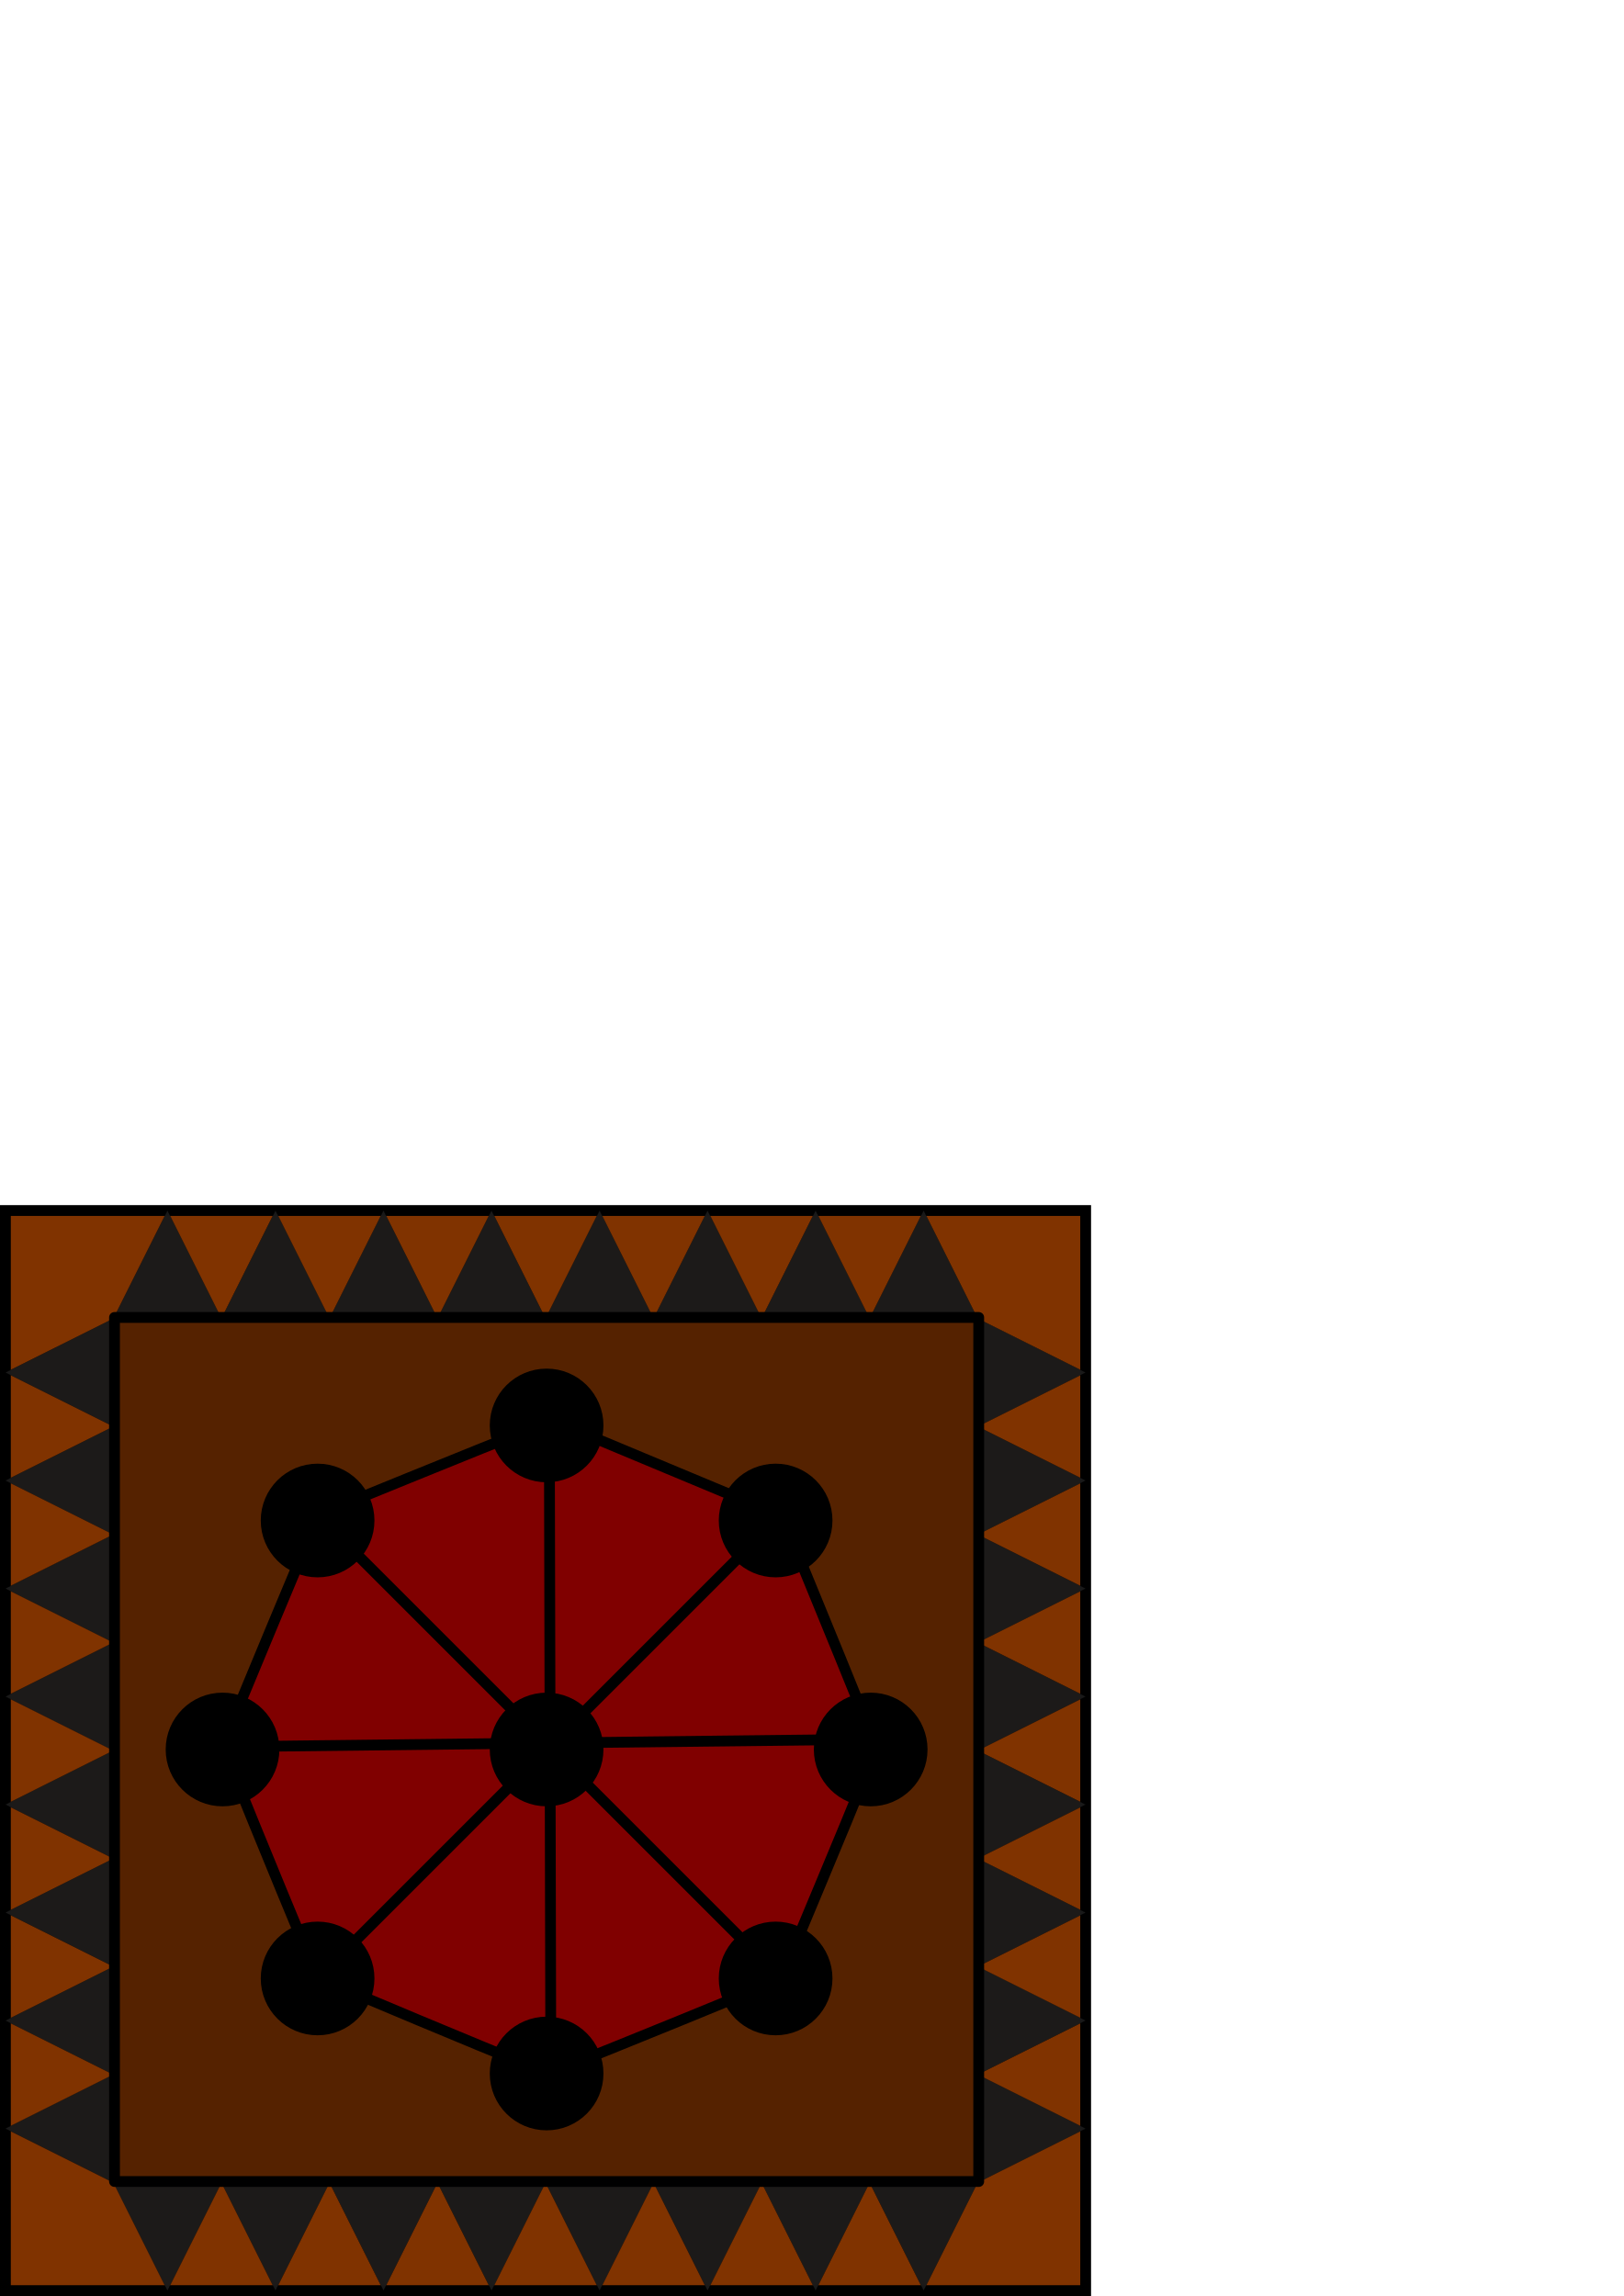
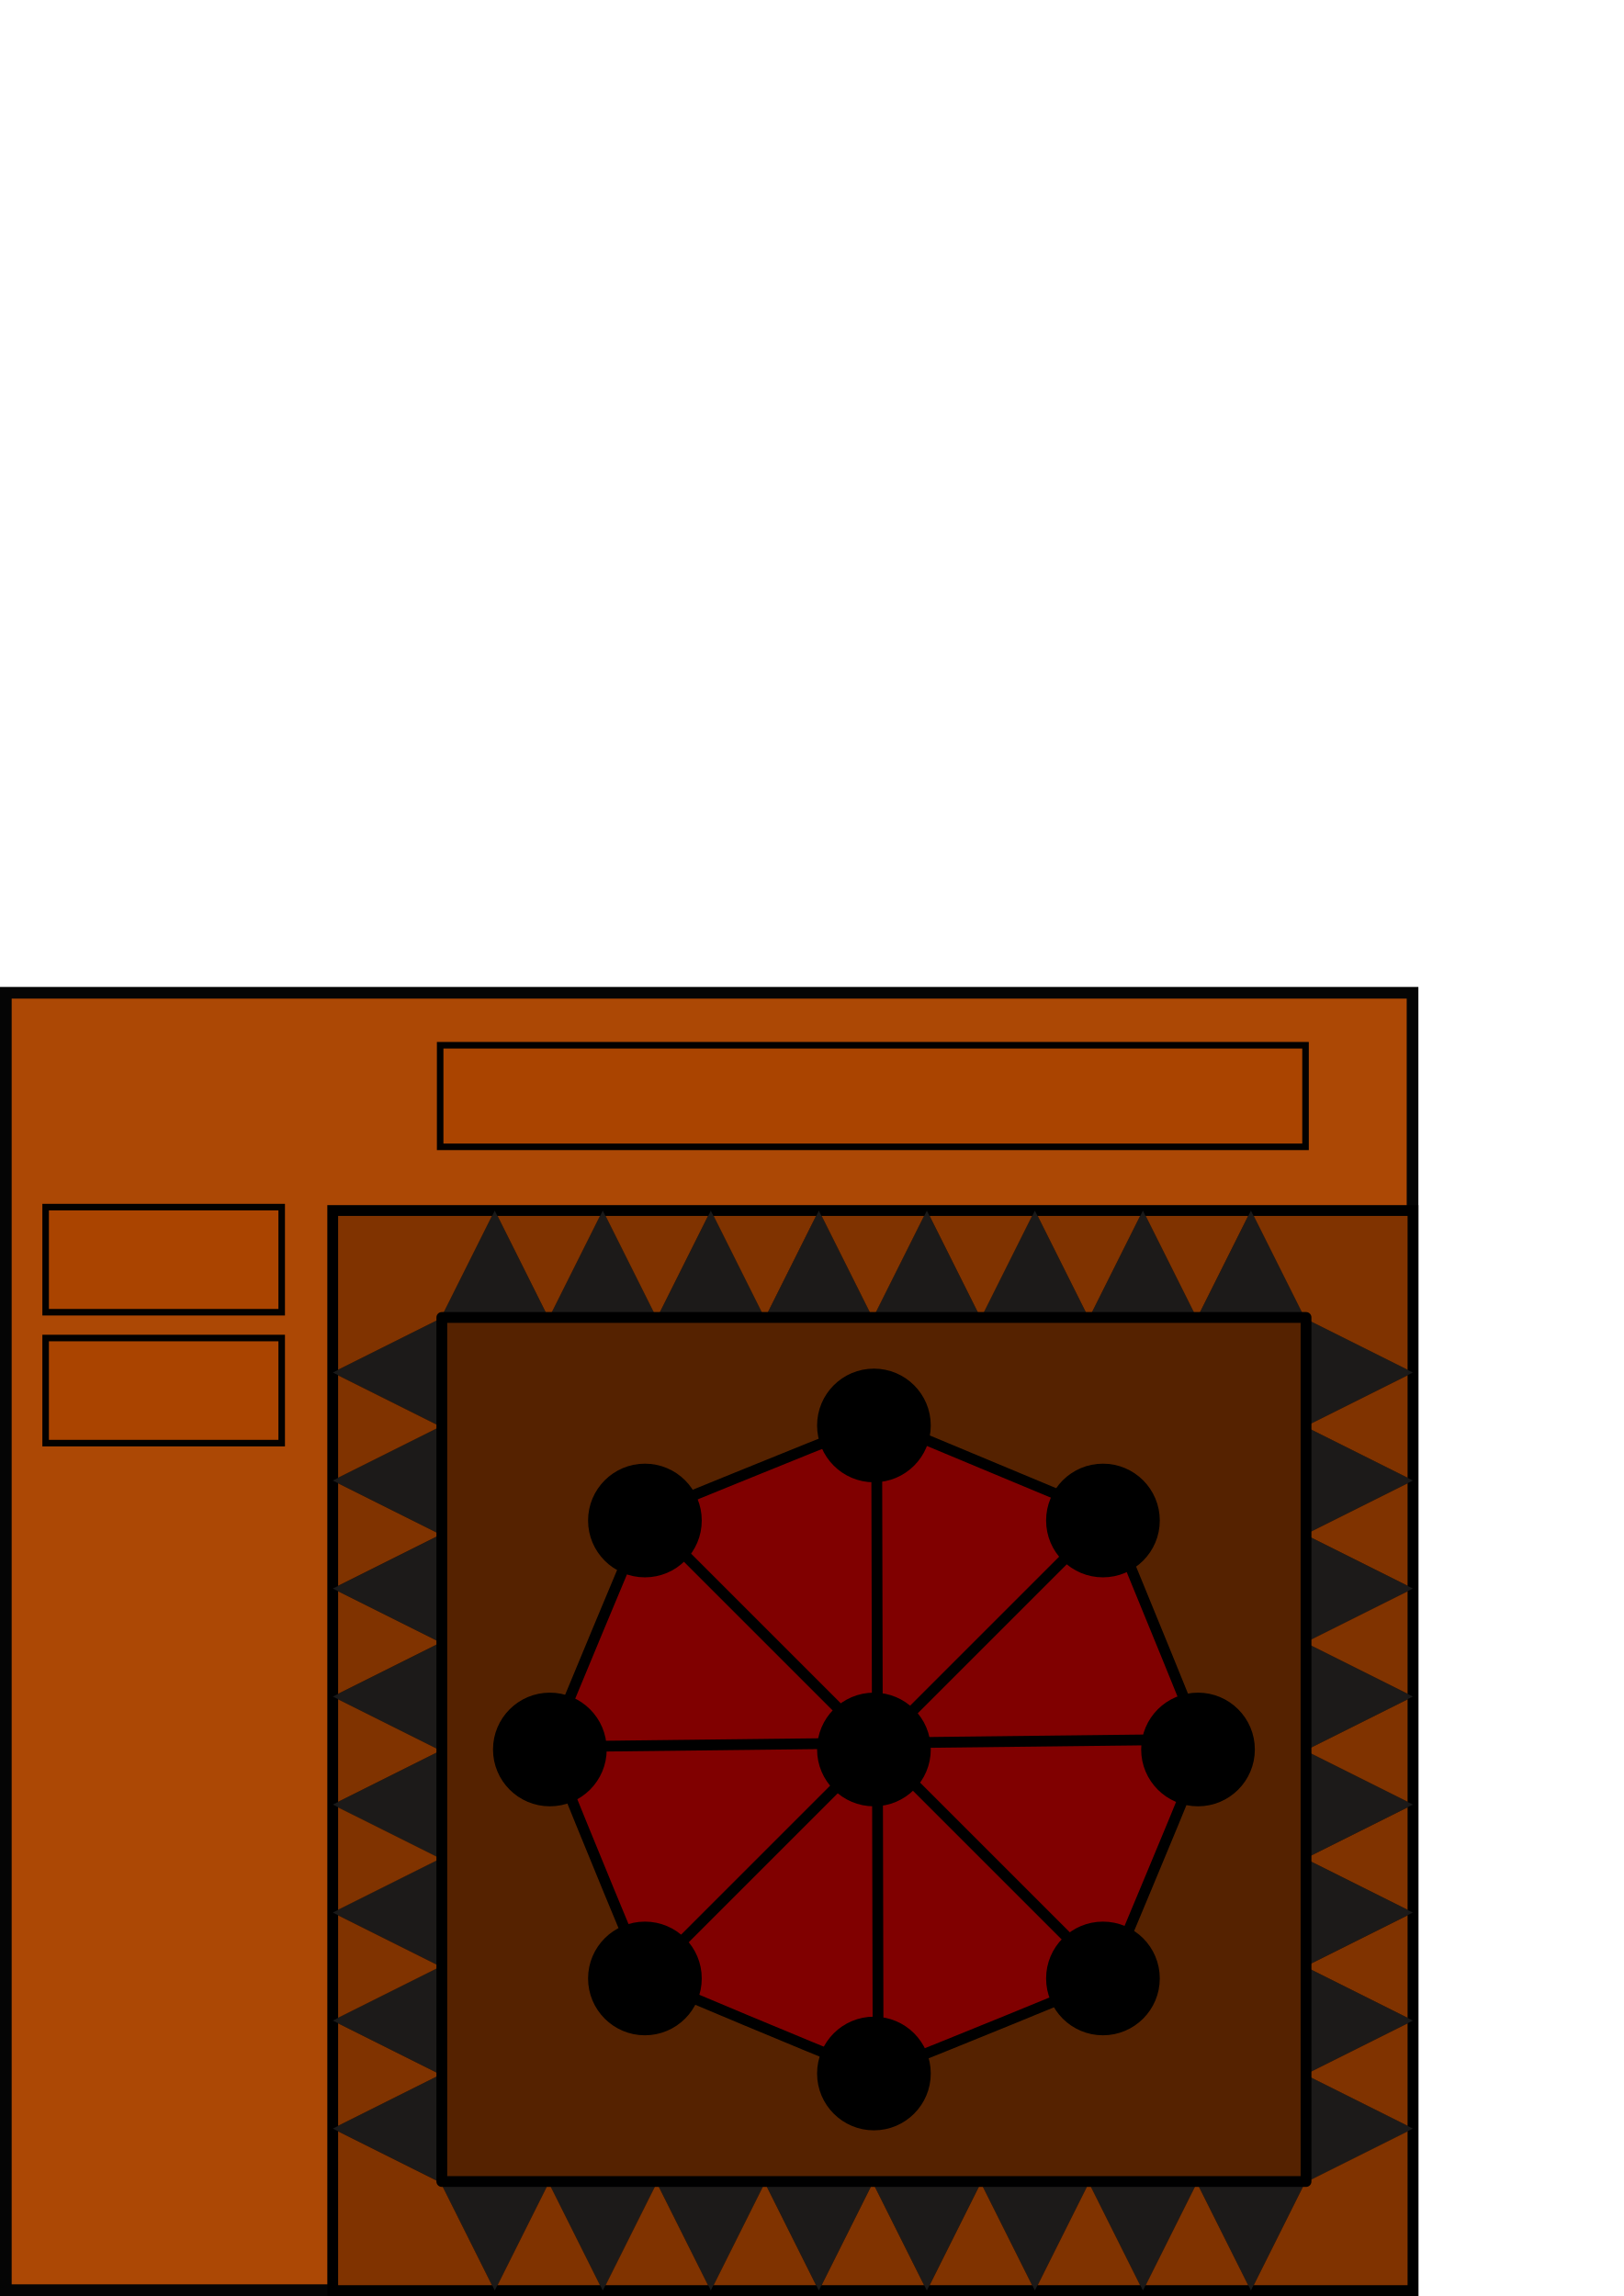
<svg xmlns="http://www.w3.org/2000/svg" width="210mm" height="297mm" viewBox="0 0 744.094 1052.362" id="svg2" version="1.1">
  <defs id="defs4" />
  <g id="layer1">
-     <rect style="fill:#803300;fill-opacity:1;stroke:#000000;stroke-width:4.95;stroke-linecap:butt;stroke-linejoin:miter;stroke-miterlimit:4;stroke-dasharray:none;stroke-dashoffset:0;stroke-opacity:1" id="rect5758-4" width="495.049" height="495.05" x="-497.525" y="554.837" transform="scale(-1,1)" />
-     <g id="g6613" style="stroke:#000000;stroke-opacity:1;fill:#1a1a1a">
-       <path transform="matrix(0,-0.07917229,-0.09142021,0,558.1452,646.4133)" d="m 531.385,1204.607 -625.282,0 312.641,-541.51 z" id="path4189-8-4-1-9-3-0-4-1-6-2-0-9-9-0" style="opacity:0.98;fill:#1a1a1a;fill-opacity:1;stroke:#000000;stroke-width:1;stroke-linecap:butt;stroke-linejoin:miter;stroke-miterlimit:4;stroke-dasharray:none;stroke-dashoffset:0;stroke-opacity:1" />
-       <path transform="matrix(-0.07917223,0,0,0.09142028,440.5858,494.2168)" d="m 531.385,1204.607 -625.282,0 312.641,-541.51 z" id="path4189-8-4-1-9-3-0-4-1-6-2-0-9-9-0-7-9-2-0-2-1-5-7" style="opacity:0.98;fill:#1a1a1a;fill-opacity:1;stroke:#000000;stroke-width:1;stroke-linecap:butt;stroke-linejoin:miter;stroke-miterlimit:4;stroke-dasharray:none;stroke-dashoffset:0;stroke-opacity:1" />
-       <path transform="matrix(-0.07917223,0,0,0.09142028,391.0809,494.2168)" d="m 531.385,1204.607 -625.282,0 312.641,-541.51 z" id="path4189-8-4-1-9-3-0-4-1-6-2-0-9-9-0-7-9-2-0-2-1-5" style="opacity:0.98;fill:#1a1a1a;fill-opacity:1;stroke:#000000;stroke-width:1;stroke-linecap:butt;stroke-linejoin:miter;stroke-miterlimit:4;stroke-dasharray:none;stroke-dashoffset:0;stroke-opacity:1" />
-       <path transform="matrix(-0.07917223,0,0,0.09142028,341.576,494.2168)" d="m 531.385,1204.607 -625.282,0 312.641,-541.51 z" id="path4189-8-4-1-9-3-0-4-1-6-2-0-9-9-0-7-9-2-0-2-1" style="opacity:0.98;fill:#1a1a1a;fill-opacity:1;stroke:#000000;stroke-width:1;stroke-linecap:butt;stroke-linejoin:miter;stroke-miterlimit:4;stroke-dasharray:none;stroke-dashoffset:0;stroke-opacity:1" />
-       <path transform="matrix(-0.07917223,0,0,0.09142028,292.071,494.2168)" d="m 531.385,1204.607 -625.282,0 312.641,-541.51 z" id="path4189-8-4-1-9-3-0-4-1-6-2-0-9-9-0-7-9-2-0-2" style="opacity:0.98;fill:#1a1a1a;fill-opacity:1;stroke:#000000;stroke-width:1;stroke-linecap:butt;stroke-linejoin:miter;stroke-miterlimit:4;stroke-dasharray:none;stroke-dashoffset:0;stroke-opacity:1" />
-       <path transform="matrix(-0.07917223,0,0,0.09142028,242.5661,494.2168)" d="m 531.385,1204.607 -625.282,0 312.641,-541.51 z" id="path4189-8-4-1-9-3-0-4-1-6-2-0-9-9-0-7-9-2-0" style="opacity:0.98;fill:#1a1a1a;fill-opacity:1;stroke:#000000;stroke-width:1;stroke-linecap:butt;stroke-linejoin:miter;stroke-miterlimit:4;stroke-dasharray:none;stroke-dashoffset:0;stroke-opacity:1" />
-       <path transform="matrix(-0.07917223,0,0,0.09142028,193.0611,494.2168)" d="m 531.385,1204.607 -625.282,0 312.641,-541.51 z" id="path4189-8-4-1-9-3-0-4-1-6-2-0-9-9-0-7-9-2" style="opacity:0.98;fill:#1a1a1a;fill-opacity:1;stroke:#000000;stroke-width:1;stroke-linecap:butt;stroke-linejoin:miter;stroke-miterlimit:4;stroke-dasharray:none;stroke-dashoffset:0;stroke-opacity:1" />
-       <path transform="matrix(-0.07917223,0,0,0.09142028,143.5562,494.2168)" d="m 531.385,1204.607 -625.282,0 312.641,-541.51 z" id="path4189-8-4-1-9-3-0-4-1-6-2-0-9-9-0-7-9" style="opacity:0.98;fill:#1a1a1a;fill-opacity:1;stroke:#000000;stroke-width:1;stroke-linecap:butt;stroke-linejoin:miter;stroke-miterlimit:4;stroke-dasharray:none;stroke-dashoffset:0;stroke-opacity:1" />
-       <path transform="matrix(-0.07917223,0,0,0.09142028,94.05127,494.2168)" d="m 531.385,1204.607 -625.282,0 312.641,-541.51 z" id="path4189-8-4-1-9-3-0-4-1-6-2-0-9-9-0-7" style="opacity:0.98;fill:#1a1a1a;fill-opacity:1;stroke:#000000;stroke-width:1;stroke-linecap:butt;stroke-linejoin:miter;stroke-miterlimit:4;stroke-dasharray:none;stroke-dashoffset:0;stroke-opacity:1" />
-       <path transform="matrix(0,-0.07917229,-0.09142021,0,558.1452,695.9182)" d="m 531.385,1204.607 -625.282,0 312.641,-541.51 z" id="path4189-8-4-1-9-3-0-4-1-6-2-0-9-9" style="opacity:0.98;fill:#1a1a1a;fill-opacity:1;stroke:#000000;stroke-width:1;stroke-linecap:butt;stroke-linejoin:miter;stroke-miterlimit:4;stroke-dasharray:none;stroke-dashoffset:0;stroke-opacity:1" />
-       <path transform="matrix(0,-0.07917229,-0.09142021,0,558.1452,745.4232)" d="m 531.385,1204.607 -625.282,0 312.641,-541.51 z" id="path4189-8-4-1-9-3-0-4-1-6-2-0-9" style="opacity:0.98;fill:#1a1a1a;fill-opacity:1;stroke:#000000;stroke-width:1;stroke-linecap:butt;stroke-linejoin:miter;stroke-miterlimit:4;stroke-dasharray:none;stroke-dashoffset:0;stroke-opacity:1" />
-       <path transform="matrix(0,-0.07917229,-0.09142021,0,558.1452,844.4332)" d="m 531.385,1204.607 -625.282,0 312.641,-541.51 z" id="path4189-8-4-1-9-3-0-4-1-6-2" style="opacity:0.98;fill:#1a1a1a;fill-opacity:1;stroke:#000000;stroke-width:1;stroke-linecap:butt;stroke-linejoin:miter;stroke-miterlimit:4;stroke-dasharray:none;stroke-dashoffset:0;stroke-opacity:1" />
-       <path transform="matrix(0,-0.07917229,-0.09142021,0,558.1452,794.9282)" d="m 531.385,1204.607 -625.282,0 312.641,-541.51 z" id="path4189-8-4-1-9-3-0-4-1-6-2-0" style="opacity:0.98;fill:#1a1a1a;fill-opacity:1;stroke:#000000;stroke-width:1;stroke-linecap:butt;stroke-linejoin:miter;stroke-miterlimit:4;stroke-dasharray:none;stroke-dashoffset:0;stroke-opacity:1" />
-       <path transform="matrix(0,-0.07917229,-0.09142021,0,558.1452,943.4431)" d="m 531.385,1204.607 -625.282,0 312.641,-541.51 z" id="path4189-8-4-1-9-3-0-4-1" style="opacity:0.98;fill:#1a1a1a;fill-opacity:1;stroke:#000000;stroke-width:1;stroke-linecap:butt;stroke-linejoin:miter;stroke-miterlimit:4;stroke-dasharray:none;stroke-dashoffset:0;stroke-opacity:1" />
-       <path transform="matrix(0,-0.07917229,-0.09142021,0,558.1452,893.9381)" d="m 531.385,1204.607 -625.282,0 312.641,-541.51 z" id="path4189-8-4-1-9-3-0-4-1-6" style="opacity:0.98;fill:#1a1a1a;fill-opacity:1;stroke:#000000;stroke-width:1;stroke-linecap:butt;stroke-linejoin:miter;stroke-miterlimit:4;stroke-dasharray:none;stroke-dashoffset:0;stroke-opacity:1" />
-       <path transform="matrix(0,-0.07917229,-0.09142021,0,558.1452,992.9481)" d="m 531.385,1204.607 -625.282,0 312.641,-541.51 z" id="path4189-8-4-1-9-3-0-4" style="opacity:0.98;fill:#1a1a1a;fill-opacity:1;stroke:#000000;stroke-width:1;stroke-linecap:butt;stroke-linejoin:miter;stroke-miterlimit:4;stroke-dasharray:none;stroke-dashoffset:0;stroke-opacity:1" />
-       <path transform="matrix(0.07917223,0,0,-0.09142028,405.9488,1110.508)" d="m 531.385,1204.607 -625.282,0 312.641,-541.51 z" id="path4189-8-4-1-9-3-0" style="opacity:0.98;fill:#1a1a1a;fill-opacity:1;stroke:#000000;stroke-width:1;stroke-linecap:butt;stroke-linejoin:miter;stroke-miterlimit:4;stroke-dasharray:none;stroke-dashoffset:0;stroke-opacity:1" />
-       <path transform="matrix(0.07917223,0,0,-0.09142028,356.4439,1110.508)" d="m 531.385,1204.607 -625.282,0 312.641,-541.51 z" id="path4189-8-4-1-9-3-0-8" style="opacity:0.98;fill:#1a1a1a;fill-opacity:1;stroke:#000000;stroke-width:1;stroke-linecap:butt;stroke-linejoin:miter;stroke-miterlimit:4;stroke-dasharray:none;stroke-dashoffset:0;stroke-opacity:1" />
-       <path transform="matrix(0.07917223,0,0,-0.09142028,306.939,1110.508)" d="m 531.385,1204.607 -625.282,0 312.641,-541.51 z" id="path4189-8-4-1-9-3" style="opacity:0.98;fill:#1a1a1a;fill-opacity:1;stroke:#000000;stroke-width:1;stroke-linecap:butt;stroke-linejoin:miter;stroke-miterlimit:4;stroke-dasharray:none;stroke-dashoffset:0;stroke-opacity:1" />
-       <path transform="matrix(0.07917223,0,0,-0.09142028,257.434,1110.508)" d="m 531.385,1204.607 -625.282,0 312.641,-541.51 z" id="path4189-8-4-1-9" style="opacity:0.98;fill:#1a1a1a;fill-opacity:1;stroke:#000000;stroke-width:1;stroke-linecap:butt;stroke-linejoin:miter;stroke-miterlimit:4;stroke-dasharray:none;stroke-dashoffset:0;stroke-opacity:1" />
-       <path transform="matrix(0.07917223,0,0,-0.09142028,207.9291,1110.508)" d="m 531.385,1204.607 -625.282,0 312.641,-541.51 z" id="path4189-8-4-1" style="opacity:0.98;fill:#1a1a1a;fill-opacity:1;stroke:#000000;stroke-width:1;stroke-linecap:butt;stroke-linejoin:miter;stroke-miterlimit:4;stroke-dasharray:none;stroke-dashoffset:0;stroke-opacity:1" />
-       <path transform="matrix(0.07917223,0,0,-0.09142028,158.4242,1110.508)" d="m 531.385,1204.607 -625.282,0 312.641,-541.51 z" id="path4189-8-4" style="opacity:0.98;fill:#1a1a1a;fill-opacity:1;stroke:#000000;stroke-width:1;stroke-linecap:butt;stroke-linejoin:miter;stroke-miterlimit:4;stroke-dasharray:none;stroke-dashoffset:0;stroke-opacity:1" />
-       <path transform="matrix(0.07917223,0,0,-0.09142028,108.9192,1110.508)" d="m 531.385,1204.607 -625.282,0 312.641,-541.51 z" id="path4189-8" style="opacity:0.98;fill:#1a1a1a;fill-opacity:1;stroke:#000000;stroke-width:1;stroke-linecap:butt;stroke-linejoin:miter;stroke-miterlimit:4;stroke-dasharray:none;stroke-dashoffset:0;stroke-opacity:1" />
-       <path transform="matrix(0.07917223,0,0,-0.09142028,59.41429,1110.508)" d="m 531.385,1204.607 -625.282,0 312.641,-541.51 z" id="path4189" style="opacity:0.98;fill:#1a1a1a;fill-opacity:1;stroke:#000000;stroke-width:1;stroke-linecap:butt;stroke-linejoin:miter;stroke-miterlimit:4;stroke-dasharray:none;stroke-dashoffset:0;stroke-opacity:1" />
-       <path transform="matrix(0,0.07917229,0.09142021,0,-58.14508,958.3111)" d="m 531.385,1204.607 -625.282,0 312.641,-541.51 z" id="path4189-8-4-1-9-3-0-4-1-6-2-0-9-9-0-7-6" style="opacity:0.98;fill:#1a1a1a;fill-opacity:1;stroke:#000000;stroke-width:1;stroke-linecap:butt;stroke-linejoin:miter;stroke-miterlimit:4;stroke-dasharray:none;stroke-dashoffset:0;stroke-opacity:1" />
-       <path transform="matrix(0,0.07917229,0.09142021,0,-58.14508,908.8061)" d="m 531.385,1204.607 -625.282,0 312.641,-541.51 z" id="path4189-8-4-1-9-3-0-4-1-6-2-0-9-9-0-7-6-3" style="opacity:0.98;fill:#1a1a1a;fill-opacity:1;stroke:#000000;stroke-width:1;stroke-linecap:butt;stroke-linejoin:miter;stroke-miterlimit:4;stroke-dasharray:none;stroke-dashoffset:0;stroke-opacity:1" />
-       <path transform="matrix(0,0.07917229,0.09142021,0,-58.14508,859.3012)" d="m 531.385,1204.607 -625.282,0 312.641,-541.51 z" id="path4189-8-4-1-9-3-0-4-1-6-2-0-9-9-0-7-6-3-8" style="opacity:0.98;fill:#1a1a1a;fill-opacity:1;stroke:#000000;stroke-width:1;stroke-linecap:butt;stroke-linejoin:miter;stroke-miterlimit:4;stroke-dasharray:none;stroke-dashoffset:0;stroke-opacity:1" />
-       <path transform="matrix(0,0.07917229,0.09142021,0,-58.14508,809.7962)" d="m 531.385,1204.607 -625.282,0 312.641,-541.51 z" id="path4189-8-4-1-9-3-0-4-1-6-2-0-9-9-0-7-6-3-8-3" style="opacity:0.98;fill:#1a1a1a;fill-opacity:1;stroke:#000000;stroke-width:1;stroke-linecap:butt;stroke-linejoin:miter;stroke-miterlimit:4;stroke-dasharray:none;stroke-dashoffset:0;stroke-opacity:1" />
-       <path transform="matrix(0,0.07917229,0.09142021,0,-58.14508,760.2912)" d="m 531.385,1204.607 -625.282,0 312.641,-541.51 z" id="path4189-8-4-1-9-3-0-4-1-6-2-0-9-9-0-7-6-3-8-3-8" style="opacity:0.98;fill:#1a1a1a;fill-opacity:1;stroke:#000000;stroke-width:1;stroke-linecap:butt;stroke-linejoin:miter;stroke-miterlimit:4;stroke-dasharray:none;stroke-dashoffset:0;stroke-opacity:1" />
-       <path transform="matrix(0,0.07917229,0.09142021,0,-58.14508,710.7862)" d="m 531.385,1204.607 -625.282,0 312.641,-541.51 z" id="path4189-8-4-1-9-3-0-4-1-6-2-0-9-9-0-7-6-3-8-3-8-1" style="opacity:0.98;fill:#1a1a1a;fill-opacity:1;stroke:#000000;stroke-width:1;stroke-linecap:butt;stroke-linejoin:miter;stroke-miterlimit:4;stroke-dasharray:none;stroke-dashoffset:0;stroke-opacity:1" />
-       <path transform="matrix(0,0.07917229,0.09142021,0,-58.14508,661.2812)" d="m 531.385,1204.607 -625.282,0 312.641,-541.51 z" id="path4189-8-4-1-9-3-0-4-1-6-2-0-9-9-0-7-6-3-8-3-8-1-3" style="opacity:0.98;fill:#1a1a1a;fill-opacity:1;stroke:#000000;stroke-width:1;stroke-linecap:butt;stroke-linejoin:miter;stroke-miterlimit:4;stroke-dasharray:none;stroke-dashoffset:0;stroke-opacity:1" />
-       <path transform="matrix(0,0.07917229,0.09142021,0,-58.14508,611.7763)" d="m 531.385,1204.607 -625.282,0 312.641,-541.51 z" id="path4189-8-4-1-9-3-0-4-1-6-2-0-9-9-0-7-6-3-8-3-8-1-3-2" style="opacity:0.98;fill:#1a1a1a;fill-opacity:1;stroke:#000000;stroke-width:1;stroke-linecap:butt;stroke-linejoin:miter;stroke-miterlimit:4;stroke-dasharray:none;stroke-dashoffset:0;stroke-opacity:1" />
-     </g>
    <rect style="fill:#0000ff;fill-rule:evenodd;stroke:#000000;stroke-width:1px;stroke-linecap:butt;stroke-linejoin:miter;stroke-opacity:1" id="rect3356" height="641.429" x="18.571" y="213.791" />
    <path style="opacity:0.98;fill:#501616;fill-opacity:1;stroke:none;stroke-width:1;stroke-linecap:butt;stroke-linejoin:miter;stroke-miterlimit:4;stroke-dasharray:none;stroke-dashoffset:0;stroke-opacity:1" d="" id="path4173" />
    <path style="opacity:0.98;fill:#501616;fill-opacity:1;stroke:none;stroke-width:1;stroke-linecap:butt;stroke-linejoin:miter;stroke-miterlimit:4;stroke-dasharray:none;stroke-dashoffset:0;stroke-opacity:1" d="" id="path4175" />
-     <g id="g4787" transform="matrix(0.9900988,0,0,0.9900995,-47.17841,95.70027)" style="stroke:#000000;stroke-width:5;stroke-miterlimit:4;stroke-dasharray:none;stroke-opacity:1">
-       <rect y="513.228" x="100.65" height="400" width="400" id="rect5758" style="fill:#552200;fill-opacity:1;stroke:#000000;stroke-width:5;stroke-linejoin:round;stroke-miterlimit:4;stroke-dasharray:none;stroke-dashoffset:0;stroke-opacity:1" />
-       <path id="path3360" d="m 269.894,850.399 c -16.845,-6.954 -40.664,-16.904 -52.932,-22.111 l -22.306,-9.468 -4.422,-10.589 c -14.09,-33.742 -39.405,-95.815 -39.406,-96.625 -4.9e-4,-0.523 9.987,-24.845 22.196,-54.048 l 22.197,-53.096 41.982,-17.095 c 23.09,-9.402 47.421,-19.2 54.068,-21.774 l 12.086,-4.68 53.198,22.196 53.198,22.196 12.327,30.044 c 22.345,54.459 30.885,75.677 30.885,76.733 0,1.741 -6.713,18.429 -25.74,63.99 l -18.164,43.494 -12.632,5.212 c -43.626,17.999 -93.863,38.281 -94.803,38.274 -0.608,-0.01 -14.888,-5.698 -31.732,-12.651 z" style="fill:#800000;stroke:#000000;stroke-width:5;stroke-linecap:butt;stroke-linejoin:miter;stroke-miterlimit:4;stroke-dasharray:none;stroke-opacity:1" />
-       <path id="path5885-2" d="m 150.857,711.968 302.106,-3.487" style="fill:none;fill-rule:evenodd;stroke:#000000;stroke-width:5;stroke-linecap:butt;stroke-linejoin:miter;stroke-miterlimit:4;stroke-dasharray:none;stroke-opacity:1" />
-       <circle r="23.81" cy="713.228" cx="450.65" id="path3370-1-5-7-3-5-4" style="fill:#000000;fill-opacity:1;stroke:#000000;stroke-width:5;stroke-linejoin:round;stroke-miterlimit:4;stroke-dasharray:none;stroke-dashoffset:0;stroke-opacity:1" />
-       <path id="path5885" d="m 301.91,560.919 0.692,302.125" style="fill:none;fill-rule:evenodd;stroke:#000000;stroke-width:5;stroke-linecap:butt;stroke-linejoin:miter;stroke-miterlimit:4;stroke-dasharray:none;stroke-opacity:1" />
-       <circle r="23.81" cy="863.228" cx="300.65" id="path3370" style="fill:#000000;fill-opacity:1;stroke:#000000;stroke-width:5;stroke-linejoin:round;stroke-miterlimit:4;stroke-dasharray:none;stroke-dashoffset:0;stroke-opacity:1" />
-       <circle r="23.81" cy="563.228" cx="300.65" id="path3370-1-5-7-3" style="fill:#000000;fill-opacity:1;stroke:#000000;stroke-width:5;stroke-linejoin:round;stroke-miterlimit:4;stroke-dasharray:none;stroke-dashoffset:0;stroke-opacity:1" />
-       <circle r="23.81" cy="713.228" cx="150.65" id="path3370-1-5" style="fill:#000000;fill-opacity:1;stroke:#000000;stroke-width:5;stroke-linejoin:round;stroke-miterlimit:4;stroke-dasharray:none;stroke-dashoffset:0;stroke-opacity:1" />
-       <path id="path5885-2-6" d="M 202.844,612.929 400.949,811.034" style="fill:none;fill-rule:evenodd;stroke:#000000;stroke-width:5;stroke-linecap:butt;stroke-linejoin:miter;stroke-miterlimit:4;stroke-dasharray:none;stroke-opacity:1" />
-       <circle r="23.81" cy="607.228" cx="194.65" id="path3370-1-5-7" style="fill:#000000;fill-opacity:1;stroke:#000000;stroke-width:5;stroke-linejoin:round;stroke-miterlimit:4;stroke-dasharray:none;stroke-dashoffset:0;stroke-opacity:1" />
-       <circle r="23.81" cy="819.228" cx="406.65" id="path3370-1-5-7-3-5-4-5" style="fill:#000000;fill-opacity:1;stroke:#000000;stroke-width:5;stroke-linejoin:round;stroke-miterlimit:4;stroke-dasharray:none;stroke-dashoffset:0;stroke-opacity:1" />
-       <path id="path5885-2-6-7" d="M 400.95,612.929 202.844,811.034" style="fill:none;fill-rule:evenodd;stroke:#000000;stroke-width:5;stroke-linecap:butt;stroke-linejoin:miter;stroke-miterlimit:4;stroke-dasharray:none;stroke-opacity:1" />
-       <circle r="23.81" cy="607.228" cx="406.65" id="path3370-1-5-7-3-5" style="fill:#000000;fill-opacity:1;stroke:#000000;stroke-width:5;stroke-linejoin:round;stroke-miterlimit:4;stroke-dasharray:none;stroke-dashoffset:0;stroke-opacity:1" />
-       <circle r="23.81" cy="819.228" cx="194.65" id="path3370-1" style="fill:#000000;fill-opacity:1;stroke:#000000;stroke-width:5;stroke-linejoin:round;stroke-miterlimit:4;stroke-dasharray:none;stroke-dashoffset:0;stroke-opacity:1" />
-       <circle r="23.81" cy="713.228" cx="300.65" id="path3370-1-5-7-3-5-4-5-8" style="fill:#000000;fill-opacity:1;stroke:#000000;stroke-width:5;stroke-linejoin:round;stroke-miterlimit:4;stroke-dasharray:none;stroke-dashoffset:0;stroke-opacity:1" />
+     <rect style="opacity:0.98;fill:#aa4400;fill-opacity:1;stroke:#000000;stroke-width:5.346;stroke-linecap:butt;stroke-linejoin:miter;stroke-miterlimit:4;stroke-dasharray:none;stroke-dashoffset:0;stroke-opacity:1" id="rect4246" width="644.654" height="594.654" x="2.673" y="455.035" />
+     <g id="g4194" transform="translate(150,-6.0261702e-6)">
+       <rect transform="scale(-1,1)" y="554.837" x="-497.525" height="495.05" width="495.049" id="rect5758-4" style="fill:#803300;fill-opacity:1;stroke:#000000;stroke-width:4.95;stroke-linecap:butt;stroke-linejoin:miter;stroke-miterlimit:4;stroke-dasharray:none;stroke-dashoffset:0;stroke-opacity:1" />
+       <g style="fill:#1a1a1a;stroke:#000000;stroke-opacity:1" id="g6613">
+         <path style="opacity:0.98;fill:#1a1a1a;fill-opacity:1;stroke:#000000;stroke-width:1;stroke-linecap:butt;stroke-linejoin:miter;stroke-miterlimit:4;stroke-dasharray:none;stroke-dashoffset:0;stroke-opacity:1" id="path4189-8-4-1-9-3-0-4-1-6-2-0-9-9-0" d="m 531.385,1204.607 -625.282,0 312.641,-541.51 z" transform="matrix(0,-0.07917229,-0.09142021,0,558.1452,646.4133)" />
+         <path style="opacity:0.98;fill:#1a1a1a;fill-opacity:1;stroke:#000000;stroke-width:1;stroke-linecap:butt;stroke-linejoin:miter;stroke-miterlimit:4;stroke-dasharray:none;stroke-dashoffset:0;stroke-opacity:1" id="path4189-8-4-1-9-3-0-4-1-6-2-0-9-9-0-7-9-2-0-2-1-5-7" d="m 531.385,1204.607 -625.282,0 312.641,-541.51 z" transform="matrix(-0.07917223,0,0,0.09142028,440.5858,494.2168)" />
+         <path style="opacity:0.98;fill:#1a1a1a;fill-opacity:1;stroke:#000000;stroke-width:1;stroke-linecap:butt;stroke-linejoin:miter;stroke-miterlimit:4;stroke-dasharray:none;stroke-dashoffset:0;stroke-opacity:1" id="path4189-8-4-1-9-3-0-4-1-6-2-0-9-9-0-7-9-2-0-2-1-5" d="m 531.385,1204.607 -625.282,0 312.641,-541.51 z" transform="matrix(-0.07917223,0,0,0.09142028,391.0809,494.2168)" />
+         <path style="opacity:0.98;fill:#1a1a1a;fill-opacity:1;stroke:#000000;stroke-width:1;stroke-linecap:butt;stroke-linejoin:miter;stroke-miterlimit:4;stroke-dasharray:none;stroke-dashoffset:0;stroke-opacity:1" id="path4189-8-4-1-9-3-0-4-1-6-2-0-9-9-0-7-9-2-0-2-1" d="m 531.385,1204.607 -625.282,0 312.641,-541.51 z" transform="matrix(-0.07917223,0,0,0.09142028,341.576,494.2168)" />
+         <path style="opacity:0.98;fill:#1a1a1a;fill-opacity:1;stroke:#000000;stroke-width:1;stroke-linecap:butt;stroke-linejoin:miter;stroke-miterlimit:4;stroke-dasharray:none;stroke-dashoffset:0;stroke-opacity:1" id="path4189-8-4-1-9-3-0-4-1-6-2-0-9-9-0-7-9-2-0-2" d="m 531.385,1204.607 -625.282,0 312.641,-541.51 z" transform="matrix(-0.07917223,0,0,0.09142028,292.071,494.2168)" />
+         <path style="opacity:0.98;fill:#1a1a1a;fill-opacity:1;stroke:#000000;stroke-width:1;stroke-linecap:butt;stroke-linejoin:miter;stroke-miterlimit:4;stroke-dasharray:none;stroke-dashoffset:0;stroke-opacity:1" id="path4189-8-4-1-9-3-0-4-1-6-2-0-9-9-0-7-9-2-0" d="m 531.385,1204.607 -625.282,0 312.641,-541.51 z" transform="matrix(-0.07917223,0,0,0.09142028,242.5661,494.2168)" />
+         <path style="opacity:0.98;fill:#1a1a1a;fill-opacity:1;stroke:#000000;stroke-width:1;stroke-linecap:butt;stroke-linejoin:miter;stroke-miterlimit:4;stroke-dasharray:none;stroke-dashoffset:0;stroke-opacity:1" id="path4189-8-4-1-9-3-0-4-1-6-2-0-9-9-0-7-9-2" d="m 531.385,1204.607 -625.282,0 312.641,-541.51 z" transform="matrix(-0.07917223,0,0,0.09142028,193.0611,494.2168)" />
+         <path style="opacity:0.98;fill:#1a1a1a;fill-opacity:1;stroke:#000000;stroke-width:1;stroke-linecap:butt;stroke-linejoin:miter;stroke-miterlimit:4;stroke-dasharray:none;stroke-dashoffset:0;stroke-opacity:1" id="path4189-8-4-1-9-3-0-4-1-6-2-0-9-9-0-7-9" d="m 531.385,1204.607 -625.282,0 312.641,-541.51 z" transform="matrix(-0.07917223,0,0,0.09142028,143.5562,494.2168)" />
+         <path style="opacity:0.98;fill:#1a1a1a;fill-opacity:1;stroke:#000000;stroke-width:1;stroke-linecap:butt;stroke-linejoin:miter;stroke-miterlimit:4;stroke-dasharray:none;stroke-dashoffset:0;stroke-opacity:1" id="path4189-8-4-1-9-3-0-4-1-6-2-0-9-9-0-7" d="m 531.385,1204.607 -625.282,0 312.641,-541.51 z" transform="matrix(-0.07917223,0,0,0.09142028,94.05127,494.2168)" />
+         <path style="opacity:0.98;fill:#1a1a1a;fill-opacity:1;stroke:#000000;stroke-width:1;stroke-linecap:butt;stroke-linejoin:miter;stroke-miterlimit:4;stroke-dasharray:none;stroke-dashoffset:0;stroke-opacity:1" id="path4189-8-4-1-9-3-0-4-1-6-2-0-9-9" d="m 531.385,1204.607 -625.282,0 312.641,-541.51 z" transform="matrix(0,-0.07917229,-0.09142021,0,558.1452,695.9182)" />
+         <path style="opacity:0.98;fill:#1a1a1a;fill-opacity:1;stroke:#000000;stroke-width:1;stroke-linecap:butt;stroke-linejoin:miter;stroke-miterlimit:4;stroke-dasharray:none;stroke-dashoffset:0;stroke-opacity:1" id="path4189-8-4-1-9-3-0-4-1-6-2-0-9" d="m 531.385,1204.607 -625.282,0 312.641,-541.51 z" transform="matrix(0,-0.07917229,-0.09142021,0,558.1452,745.4232)" />
+         <path style="opacity:0.98;fill:#1a1a1a;fill-opacity:1;stroke:#000000;stroke-width:1;stroke-linecap:butt;stroke-linejoin:miter;stroke-miterlimit:4;stroke-dasharray:none;stroke-dashoffset:0;stroke-opacity:1" id="path4189-8-4-1-9-3-0-4-1-6-2" d="m 531.385,1204.607 -625.282,0 312.641,-541.51 z" transform="matrix(0,-0.07917229,-0.09142021,0,558.1452,844.4332)" />
+         <path style="opacity:0.98;fill:#1a1a1a;fill-opacity:1;stroke:#000000;stroke-width:1;stroke-linecap:butt;stroke-linejoin:miter;stroke-miterlimit:4;stroke-dasharray:none;stroke-dashoffset:0;stroke-opacity:1" id="path4189-8-4-1-9-3-0-4-1-6-2-0" d="m 531.385,1204.607 -625.282,0 312.641,-541.51 z" transform="matrix(0,-0.07917229,-0.09142021,0,558.1452,794.9282)" />
+         <path style="opacity:0.98;fill:#1a1a1a;fill-opacity:1;stroke:#000000;stroke-width:1;stroke-linecap:butt;stroke-linejoin:miter;stroke-miterlimit:4;stroke-dasharray:none;stroke-dashoffset:0;stroke-opacity:1" id="path4189-8-4-1-9-3-0-4-1" d="m 531.385,1204.607 -625.282,0 312.641,-541.51 z" transform="matrix(0,-0.07917229,-0.09142021,0,558.1452,943.4431)" />
+         <path style="opacity:0.98;fill:#1a1a1a;fill-opacity:1;stroke:#000000;stroke-width:1;stroke-linecap:butt;stroke-linejoin:miter;stroke-miterlimit:4;stroke-dasharray:none;stroke-dashoffset:0;stroke-opacity:1" id="path4189-8-4-1-9-3-0-4-1-6" d="m 531.385,1204.607 -625.282,0 312.641,-541.51 z" transform="matrix(0,-0.07917229,-0.09142021,0,558.1452,893.9381)" />
+         <path style="opacity:0.98;fill:#1a1a1a;fill-opacity:1;stroke:#000000;stroke-width:1;stroke-linecap:butt;stroke-linejoin:miter;stroke-miterlimit:4;stroke-dasharray:none;stroke-dashoffset:0;stroke-opacity:1" id="path4189-8-4-1-9-3-0-4" d="m 531.385,1204.607 -625.282,0 312.641,-541.51 z" transform="matrix(0,-0.07917229,-0.09142021,0,558.1452,992.9481)" />
+         <path style="opacity:0.98;fill:#1a1a1a;fill-opacity:1;stroke:#000000;stroke-width:1;stroke-linecap:butt;stroke-linejoin:miter;stroke-miterlimit:4;stroke-dasharray:none;stroke-dashoffset:0;stroke-opacity:1" id="path4189-8-4-1-9-3-0" d="m 531.385,1204.607 -625.282,0 312.641,-541.51 z" transform="matrix(0.07917223,0,0,-0.09142028,405.9488,1110.508)" />
+         <path style="opacity:0.98;fill:#1a1a1a;fill-opacity:1;stroke:#000000;stroke-width:1;stroke-linecap:butt;stroke-linejoin:miter;stroke-miterlimit:4;stroke-dasharray:none;stroke-dashoffset:0;stroke-opacity:1" id="path4189-8-4-1-9-3-0-8" d="m 531.385,1204.607 -625.282,0 312.641,-541.51 z" transform="matrix(0.07917223,0,0,-0.09142028,356.4439,1110.508)" />
+         <path style="opacity:0.98;fill:#1a1a1a;fill-opacity:1;stroke:#000000;stroke-width:1;stroke-linecap:butt;stroke-linejoin:miter;stroke-miterlimit:4;stroke-dasharray:none;stroke-dashoffset:0;stroke-opacity:1" id="path4189-8-4-1-9-3" d="m 531.385,1204.607 -625.282,0 312.641,-541.51 z" transform="matrix(0.07917223,0,0,-0.09142028,306.939,1110.508)" />
+         <path style="opacity:0.98;fill:#1a1a1a;fill-opacity:1;stroke:#000000;stroke-width:1;stroke-linecap:butt;stroke-linejoin:miter;stroke-miterlimit:4;stroke-dasharray:none;stroke-dashoffset:0;stroke-opacity:1" id="path4189-8-4-1-9" d="m 531.385,1204.607 -625.282,0 312.641,-541.51 z" transform="matrix(0.07917223,0,0,-0.09142028,257.434,1110.508)" />
+         <path style="opacity:0.98;fill:#1a1a1a;fill-opacity:1;stroke:#000000;stroke-width:1;stroke-linecap:butt;stroke-linejoin:miter;stroke-miterlimit:4;stroke-dasharray:none;stroke-dashoffset:0;stroke-opacity:1" id="path4189-8-4-1" d="m 531.385,1204.607 -625.282,0 312.641,-541.51 z" transform="matrix(0.07917223,0,0,-0.09142028,207.9291,1110.508)" />
+         <path style="opacity:0.98;fill:#1a1a1a;fill-opacity:1;stroke:#000000;stroke-width:1;stroke-linecap:butt;stroke-linejoin:miter;stroke-miterlimit:4;stroke-dasharray:none;stroke-dashoffset:0;stroke-opacity:1" id="path4189-8-4" d="m 531.385,1204.607 -625.282,0 312.641,-541.51 z" transform="matrix(0.07917223,0,0,-0.09142028,158.4242,1110.508)" />
+         <path style="opacity:0.98;fill:#1a1a1a;fill-opacity:1;stroke:#000000;stroke-width:1;stroke-linecap:butt;stroke-linejoin:miter;stroke-miterlimit:4;stroke-dasharray:none;stroke-dashoffset:0;stroke-opacity:1" id="path4189-8" d="m 531.385,1204.607 -625.282,0 312.641,-541.51 z" transform="matrix(0.07917223,0,0,-0.09142028,108.9192,1110.508)" />
+         <path style="opacity:0.98;fill:#1a1a1a;fill-opacity:1;stroke:#000000;stroke-width:1;stroke-linecap:butt;stroke-linejoin:miter;stroke-miterlimit:4;stroke-dasharray:none;stroke-dashoffset:0;stroke-opacity:1" id="path4189" d="m 531.385,1204.607 -625.282,0 312.641,-541.51 z" transform="matrix(0.07917223,0,0,-0.09142028,59.41429,1110.508)" />
+         <path style="opacity:0.98;fill:#1a1a1a;fill-opacity:1;stroke:#000000;stroke-width:1;stroke-linecap:butt;stroke-linejoin:miter;stroke-miterlimit:4;stroke-dasharray:none;stroke-dashoffset:0;stroke-opacity:1" id="path4189-8-4-1-9-3-0-4-1-6-2-0-9-9-0-7-6" d="m 531.385,1204.607 -625.282,0 312.641,-541.51 z" transform="matrix(0,0.07917229,0.09142021,0,-58.14508,958.3111)" />
+         <path style="opacity:0.98;fill:#1a1a1a;fill-opacity:1;stroke:#000000;stroke-width:1;stroke-linecap:butt;stroke-linejoin:miter;stroke-miterlimit:4;stroke-dasharray:none;stroke-dashoffset:0;stroke-opacity:1" id="path4189-8-4-1-9-3-0-4-1-6-2-0-9-9-0-7-6-3" d="m 531.385,1204.607 -625.282,0 312.641,-541.51 z" transform="matrix(0,0.07917229,0.09142021,0,-58.14508,908.8061)" />
+         <path style="opacity:0.98;fill:#1a1a1a;fill-opacity:1;stroke:#000000;stroke-width:1;stroke-linecap:butt;stroke-linejoin:miter;stroke-miterlimit:4;stroke-dasharray:none;stroke-dashoffset:0;stroke-opacity:1" id="path4189-8-4-1-9-3-0-4-1-6-2-0-9-9-0-7-6-3-8" d="m 531.385,1204.607 -625.282,0 312.641,-541.51 z" transform="matrix(0,0.07917229,0.09142021,0,-58.14508,859.3012)" />
+         <path style="opacity:0.98;fill:#1a1a1a;fill-opacity:1;stroke:#000000;stroke-width:1;stroke-linecap:butt;stroke-linejoin:miter;stroke-miterlimit:4;stroke-dasharray:none;stroke-dashoffset:0;stroke-opacity:1" id="path4189-8-4-1-9-3-0-4-1-6-2-0-9-9-0-7-6-3-8-3" d="m 531.385,1204.607 -625.282,0 312.641,-541.51 z" transform="matrix(0,0.07917229,0.09142021,0,-58.14508,809.7962)" />
+         <path style="opacity:0.98;fill:#1a1a1a;fill-opacity:1;stroke:#000000;stroke-width:1;stroke-linecap:butt;stroke-linejoin:miter;stroke-miterlimit:4;stroke-dasharray:none;stroke-dashoffset:0;stroke-opacity:1" id="path4189-8-4-1-9-3-0-4-1-6-2-0-9-9-0-7-6-3-8-3-8" d="m 531.385,1204.607 -625.282,0 312.641,-541.51 z" transform="matrix(0,0.07917229,0.09142021,0,-58.14508,760.2912)" />
+         <path style="opacity:0.98;fill:#1a1a1a;fill-opacity:1;stroke:#000000;stroke-width:1;stroke-linecap:butt;stroke-linejoin:miter;stroke-miterlimit:4;stroke-dasharray:none;stroke-dashoffset:0;stroke-opacity:1" id="path4189-8-4-1-9-3-0-4-1-6-2-0-9-9-0-7-6-3-8-3-8-1" d="m 531.385,1204.607 -625.282,0 312.641,-541.51 z" transform="matrix(0,0.07917229,0.09142021,0,-58.14508,710.7862)" />
+         <path style="opacity:0.98;fill:#1a1a1a;fill-opacity:1;stroke:#000000;stroke-width:1;stroke-linecap:butt;stroke-linejoin:miter;stroke-miterlimit:4;stroke-dasharray:none;stroke-dashoffset:0;stroke-opacity:1" id="path4189-8-4-1-9-3-0-4-1-6-2-0-9-9-0-7-6-3-8-3-8-1-3" d="m 531.385,1204.607 -625.282,0 312.641,-541.51 z" transform="matrix(0,0.07917229,0.09142021,0,-58.14508,661.2812)" />
+         <path style="opacity:0.98;fill:#1a1a1a;fill-opacity:1;stroke:#000000;stroke-width:1;stroke-linecap:butt;stroke-linejoin:miter;stroke-miterlimit:4;stroke-dasharray:none;stroke-dashoffset:0;stroke-opacity:1" id="path4189-8-4-1-9-3-0-4-1-6-2-0-9-9-0-7-6-3-8-3-8-1-3-2" d="m 531.385,1204.607 -625.282,0 312.641,-541.51 z" transform="matrix(0,0.07917229,0.09142021,0,-58.14508,611.7763)" />
+       </g>
+       <g style="stroke:#000000;stroke-width:5;stroke-miterlimit:4;stroke-dasharray:none;stroke-opacity:1" transform="matrix(0.9900988,0,0,0.9900995,-47.17841,95.70027)" id="g4787">
+         <rect style="fill:#552200;fill-opacity:1;stroke:#000000;stroke-width:5;stroke-linejoin:round;stroke-miterlimit:4;stroke-dasharray:none;stroke-dashoffset:0;stroke-opacity:1" id="rect5758" width="400" height="400" x="100.65" y="513.228" />
+         <path style="fill:#800000;stroke:#000000;stroke-width:5;stroke-linecap:butt;stroke-linejoin:miter;stroke-miterlimit:4;stroke-dasharray:none;stroke-opacity:1" d="m 269.894,850.399 c -16.845,-6.954 -40.664,-16.904 -52.932,-22.111 l -22.306,-9.468 -4.422,-10.589 c -14.09,-33.742 -39.405,-95.815 -39.406,-96.625 -4.9e-4,-0.523 9.987,-24.845 22.196,-54.048 l 22.197,-53.096 41.982,-17.095 c 23.09,-9.402 47.421,-19.2 54.068,-21.774 l 12.086,-4.68 53.198,22.196 53.198,22.196 12.327,30.044 c 22.345,54.459 30.885,75.677 30.885,76.733 0,1.741 -6.713,18.429 -25.74,63.99 l -18.164,43.494 -12.632,5.212 c -43.626,17.999 -93.863,38.281 -94.803,38.274 -0.608,-0.01 -14.888,-5.698 -31.732,-12.651 z" id="path3360" />
+         <path style="fill:none;fill-rule:evenodd;stroke:#000000;stroke-width:5;stroke-linecap:butt;stroke-linejoin:miter;stroke-miterlimit:4;stroke-dasharray:none;stroke-opacity:1" d="m 150.857,711.968 302.106,-3.487" id="path5885-2" />
+         <circle style="fill:#000000;fill-opacity:1;stroke:#000000;stroke-width:5;stroke-linejoin:round;stroke-miterlimit:4;stroke-dasharray:none;stroke-dashoffset:0;stroke-opacity:1" id="path3370-1-5-7-3-5-4" cx="450.65" cy="713.228" r="23.81" />
+         <path style="fill:none;fill-rule:evenodd;stroke:#000000;stroke-width:5;stroke-linecap:butt;stroke-linejoin:miter;stroke-miterlimit:4;stroke-dasharray:none;stroke-opacity:1" d="m 301.91,560.919 0.692,302.125" id="path5885" />
+         <circle style="fill:#000000;fill-opacity:1;stroke:#000000;stroke-width:5;stroke-linejoin:round;stroke-miterlimit:4;stroke-dasharray:none;stroke-dashoffset:0;stroke-opacity:1" id="path3370" cx="300.65" cy="863.228" r="23.81" />
+         <circle style="fill:#000000;fill-opacity:1;stroke:#000000;stroke-width:5;stroke-linejoin:round;stroke-miterlimit:4;stroke-dasharray:none;stroke-dashoffset:0;stroke-opacity:1" id="path3370-1-5-7-3" cx="300.65" cy="563.228" r="23.81" />
+         <circle style="fill:#000000;fill-opacity:1;stroke:#000000;stroke-width:5;stroke-linejoin:round;stroke-miterlimit:4;stroke-dasharray:none;stroke-dashoffset:0;stroke-opacity:1" id="path3370-1-5" cx="150.65" cy="713.228" r="23.81" />
+         <path style="fill:none;fill-rule:evenodd;stroke:#000000;stroke-width:5;stroke-linecap:butt;stroke-linejoin:miter;stroke-miterlimit:4;stroke-dasharray:none;stroke-opacity:1" d="M 202.844,612.929 400.949,811.034" id="path5885-2-6" />
+         <circle style="fill:#000000;fill-opacity:1;stroke:#000000;stroke-width:5;stroke-linejoin:round;stroke-miterlimit:4;stroke-dasharray:none;stroke-dashoffset:0;stroke-opacity:1" id="path3370-1-5-7" cx="194.65" cy="607.228" r="23.81" />
+         <circle style="fill:#000000;fill-opacity:1;stroke:#000000;stroke-width:5;stroke-linejoin:round;stroke-miterlimit:4;stroke-dasharray:none;stroke-dashoffset:0;stroke-opacity:1" id="path3370-1-5-7-3-5-4-5" cx="406.65" cy="819.228" r="23.81" />
+         <path style="fill:none;fill-rule:evenodd;stroke:#000000;stroke-width:5;stroke-linecap:butt;stroke-linejoin:miter;stroke-miterlimit:4;stroke-dasharray:none;stroke-opacity:1" d="M 400.95,612.929 202.844,811.034" id="path5885-2-6-7" />
+         <circle style="fill:#000000;fill-opacity:1;stroke:#000000;stroke-width:5;stroke-linejoin:round;stroke-miterlimit:4;stroke-dasharray:none;stroke-dashoffset:0;stroke-opacity:1" id="path3370-1-5-7-3-5" cx="406.65" cy="607.228" r="23.81" />
+         <circle style="fill:#000000;fill-opacity:1;stroke:#000000;stroke-width:5;stroke-linejoin:round;stroke-miterlimit:4;stroke-dasharray:none;stroke-dashoffset:0;stroke-opacity:1" id="path3370-1" cx="194.65" cy="819.228" r="23.81" />
+         <circle style="fill:#000000;fill-opacity:1;stroke:#000000;stroke-width:5;stroke-linejoin:round;stroke-miterlimit:4;stroke-dasharray:none;stroke-dashoffset:0;stroke-opacity:1" id="path3370-1-5-7-3-5-4-5-8" cx="300.65" cy="713.228" r="23.81" />
+       </g>
    </g>
+     <rect style="opacity:0.98;fill:#aa4400;fill-opacity:1;stroke:#000000;stroke-width:3;stroke-linecap:butt;stroke-linejoin:miter;stroke-miterlimit:4;stroke-dasharray:none;stroke-dashoffset:0;stroke-opacity:1" id="rect4196" width="396.573" height="46.573" x="201.713" y="479.076" />
+     <rect style="opacity:0.98;fill:#aa4400;fill-opacity:1;stroke:#000000;stroke-width:3;stroke-linecap:butt;stroke-linejoin:miter;stroke-miterlimit:4;stroke-dasharray:none;stroke-dashoffset:0;stroke-opacity:1" id="rect4196-1" width="108.18" height="48.18" x="20.91" y="553.272" />
+     <rect style="opacity:0.98;fill:#aa4400;fill-opacity:1;stroke:#000000;stroke-width:3;stroke-linecap:butt;stroke-linejoin:miter;stroke-miterlimit:4;stroke-dasharray:none;stroke-dashoffset:0;stroke-opacity:1" id="rect4196-1-3" width="108.18" height="48.18" x="20.91" y="613.272" />
  </g>
</svg>
